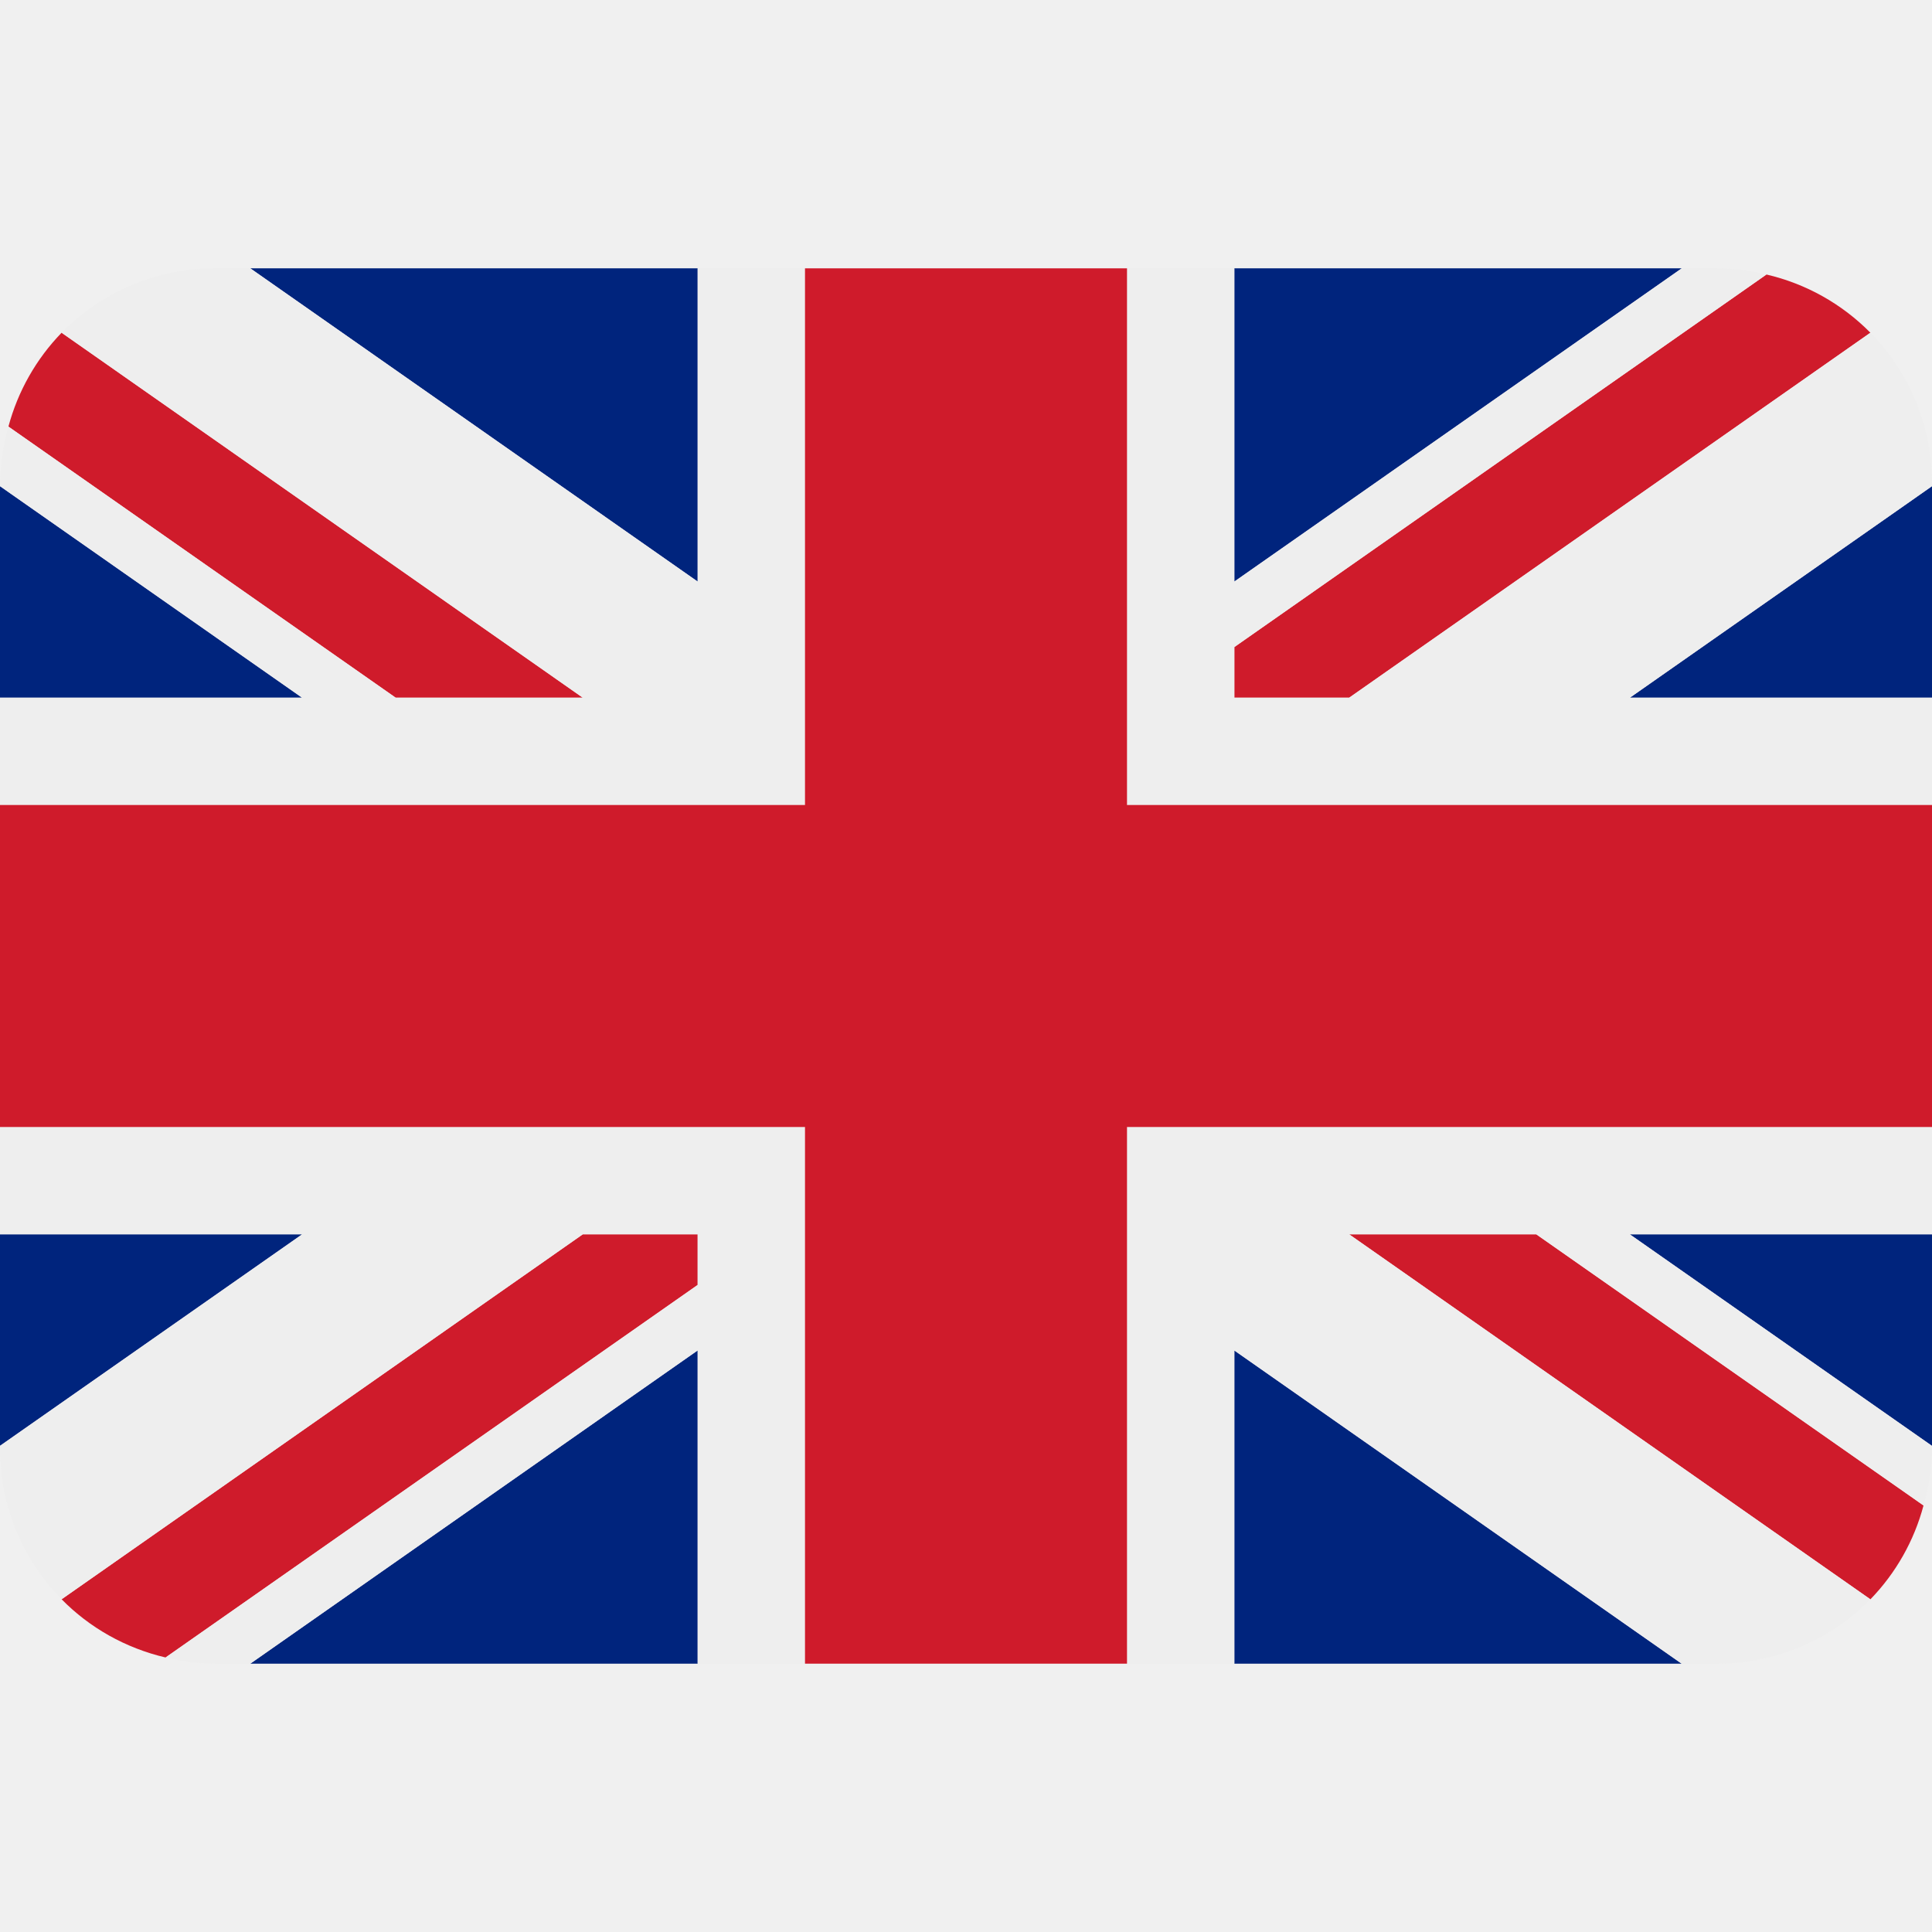
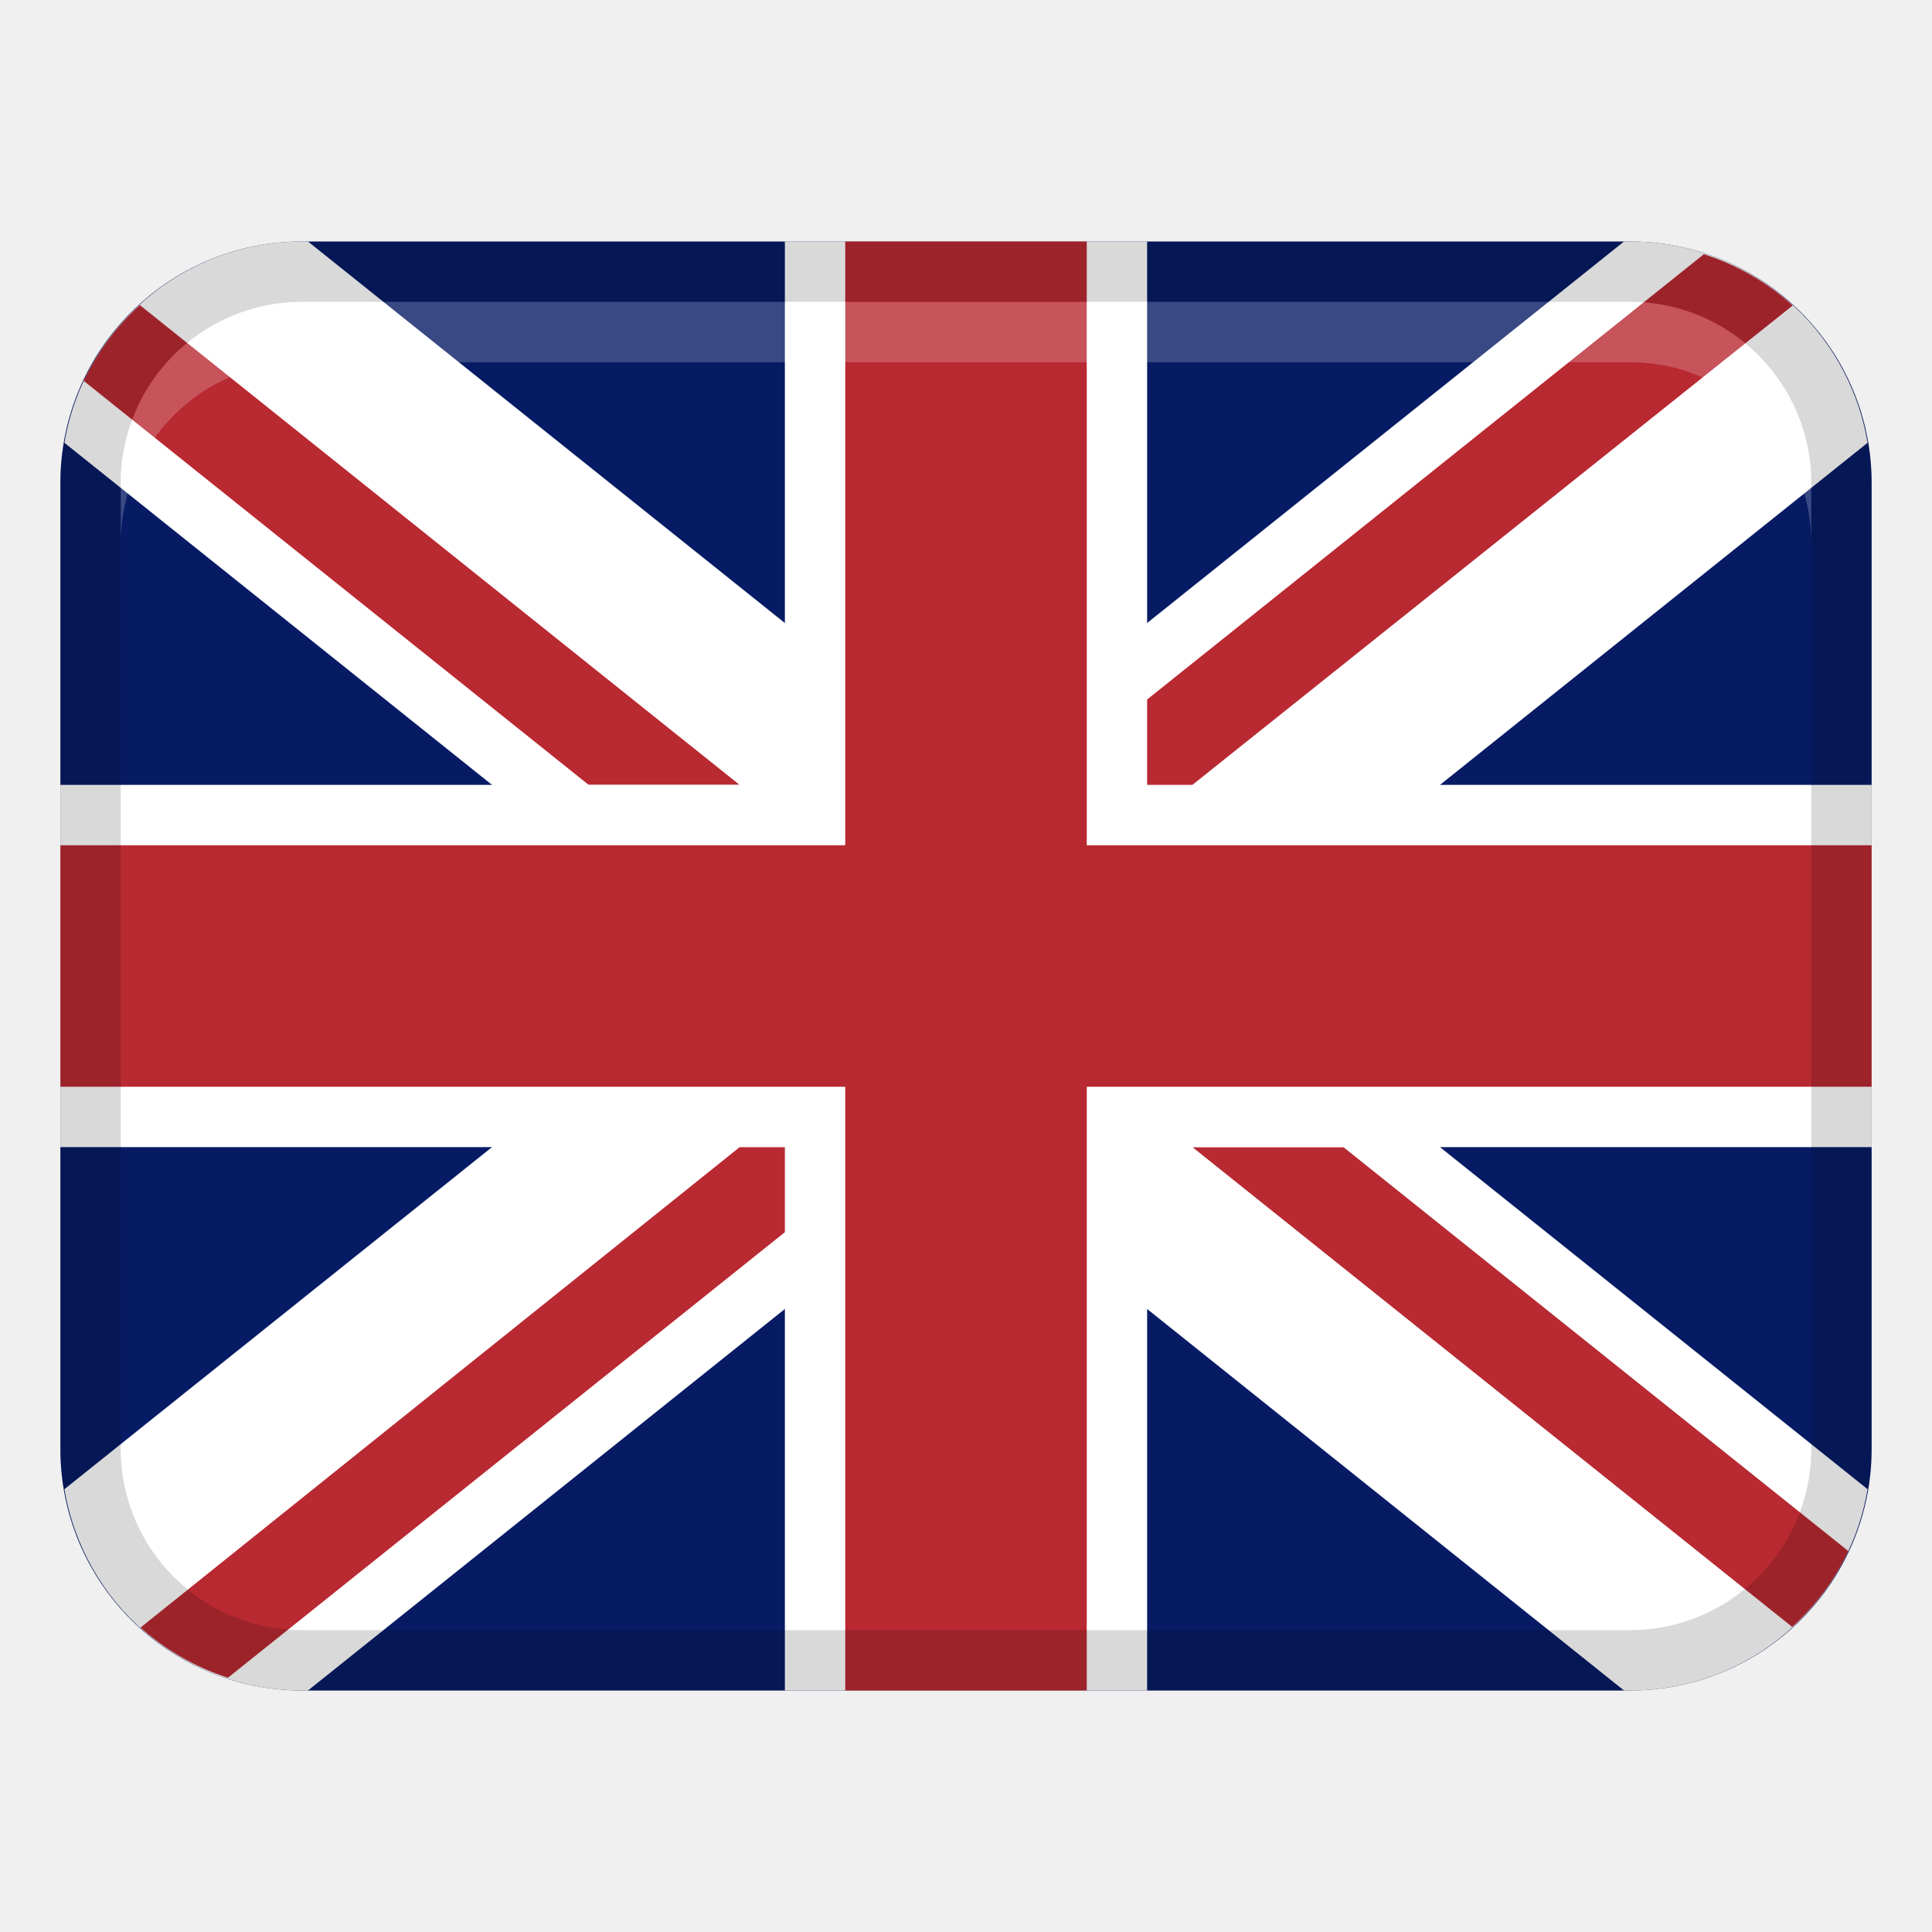
- <svg xmlns="http://www.w3.org/2000/svg" width="32" height="32" viewBox="0 0 36 36" aria-hidden="true" role="img" class="iconify iconify--twemoji" preserveAspectRatio="xMidYMid meet" fill="#000000">
-   <g id="SVGRepo_bgCarrier" stroke-width="0" />
-   <g id="SVGRepo_tracerCarrier" stroke-linecap="round" stroke-linejoin="round" />
-   <g id="SVGRepo_iconCarrier">
-     <path fill="#00247D" d="M0 9.059V13h5.628zM4.664 31H13v-5.837zM23 25.164V31h8.335zM0 23v3.941L5.63 23zM31.337 5H23v5.837zM36 26.942V23h-5.631zM36 13V9.059L30.371 13zM13 5H4.664L13 10.837z" />
-     <path fill="#CF1B2B" d="M25.14 23l9.712 6.801a3.977 3.977 0 0 0 .99-1.749L28.627 23H25.14zM13 23h-2.141l-9.711 6.8c.521.53 1.189.909 1.938 1.085L13 23.943V23zm10-10h2.141l9.711-6.8a3.988 3.988 0 0 0-1.937-1.085L23 12.057V13zm-12.141 0L1.148 6.2a3.994 3.994 0 0 0-.991 1.749L7.372 13h3.487z" />
-     <path fill="#EEE" d="M36 21H21v10h2v-5.836L31.335 31H32a3.99 3.99 0 0 0 2.852-1.199L25.14 23h3.487l7.215 5.052c.093-.337.158-.686.158-1.052v-.058L30.369 23H36v-2zM0 21v2h5.63L0 26.941V27c0 1.091.439 2.078 1.148 2.8l9.711-6.8H13v.943l-9.914 6.941c.294.07.598.116.914.116h.664L13 25.163V31h2V21H0zM36 9a3.983 3.983 0 0 0-1.148-2.8L25.141 13H23v-.943l9.915-6.942A4.001 4.001 0 0 0 32 5h-.663L23 10.837V5h-2v10h15v-2h-5.629L36 9.059V9zM13 5v5.837L4.664 5H4a3.985 3.985 0 0 0-2.852 1.2l9.711 6.8H7.372L.157 7.949A3.968 3.968 0 0 0 0 9v.059L5.628 13H0v2h15V5h-2z" />
-     <path fill="#CF1B2B" d="M21 15V5h-6v10H0v6h15v10h6V21h15v-6z" />
-   </g>
+ <svg xmlns="http://www.w3.org/2000/svg" width="32" height="32" viewBox="0 0 32 32">
+   <rect x="1" y="4" width="30" height="24" rx="4" ry="4" fill="#071b65" />
+   <path d="M5.101,4h-.101c-1.981,0-3.615,1.444-3.933,3.334L26.899,28h.101c1.981,0,3.615-1.444,3.933-3.334L5.101,4Z" fill="#fff" />
+   <path d="M22.25,19h-2.5l9.934,7.947c.387-.353,.704-.777,.929-1.257l-8.363-6.691Z" fill="#b92932" />
+   <path d="M1.387,6.309l8.363,6.691h2.5L2.316,5.053c-.387,.353-.704,.777-.929,1.257Z" fill="#b92932" />
+   <path d="M5,28h.101L30.933,7.334c-.318-1.891-1.952-3.334-3.933-3.334h-.101L1.067,24.666c.318,1.891,1.952,3.334,3.933,3.334Z" fill="#fff" />
+   <rect x="13" y="4" width="6" height="24" fill="#fff" />
+   <rect x="1" y="13" width="30" height="6" fill="#fff" />
+   <rect x="14" y="4" width="4" height="24" fill="#b92932" />
+   <rect x="14" y="1" width="4" height="30" transform="translate(32) rotate(90)" fill="#b92932" />
+   <path d="M28.222,4.21l-9.222,7.376v1.414h.75l9.943-7.94c-.419-.384-.918-.671-1.471-.85Z" fill="#b92932" />
+   <path d="M2.328,26.957c.414,.374,.904,.656,1.447,.832l9.225-7.38v-1.408h-.75L2.328,26.957Z" fill="#b92932" />
+   <path d="M27,4H5c-2.209,0-4,1.791-4,4V24c0,2.209,1.791,4,4,4H27c2.209,0,4-1.791,4-4V8c0-2.209-1.791-4-4-4Zm3,20c0,1.654-1.346,3-3,3H5c-1.654,0-3-1.346-3-3V8c0-1.654,1.346-3,3-3H27c1.654,0,3,1.346,3,3V24Z" opacity=".15" />
+   <path d="M27,5H5c-1.657,0-3,1.343-3,3v1c0-1.657,1.343-3,3-3H27c1.657,0,3,1.343,3,3v-1c0-1.657-1.343-3-3-3Z" fill="#fff" opacity=".2" />
</svg>
